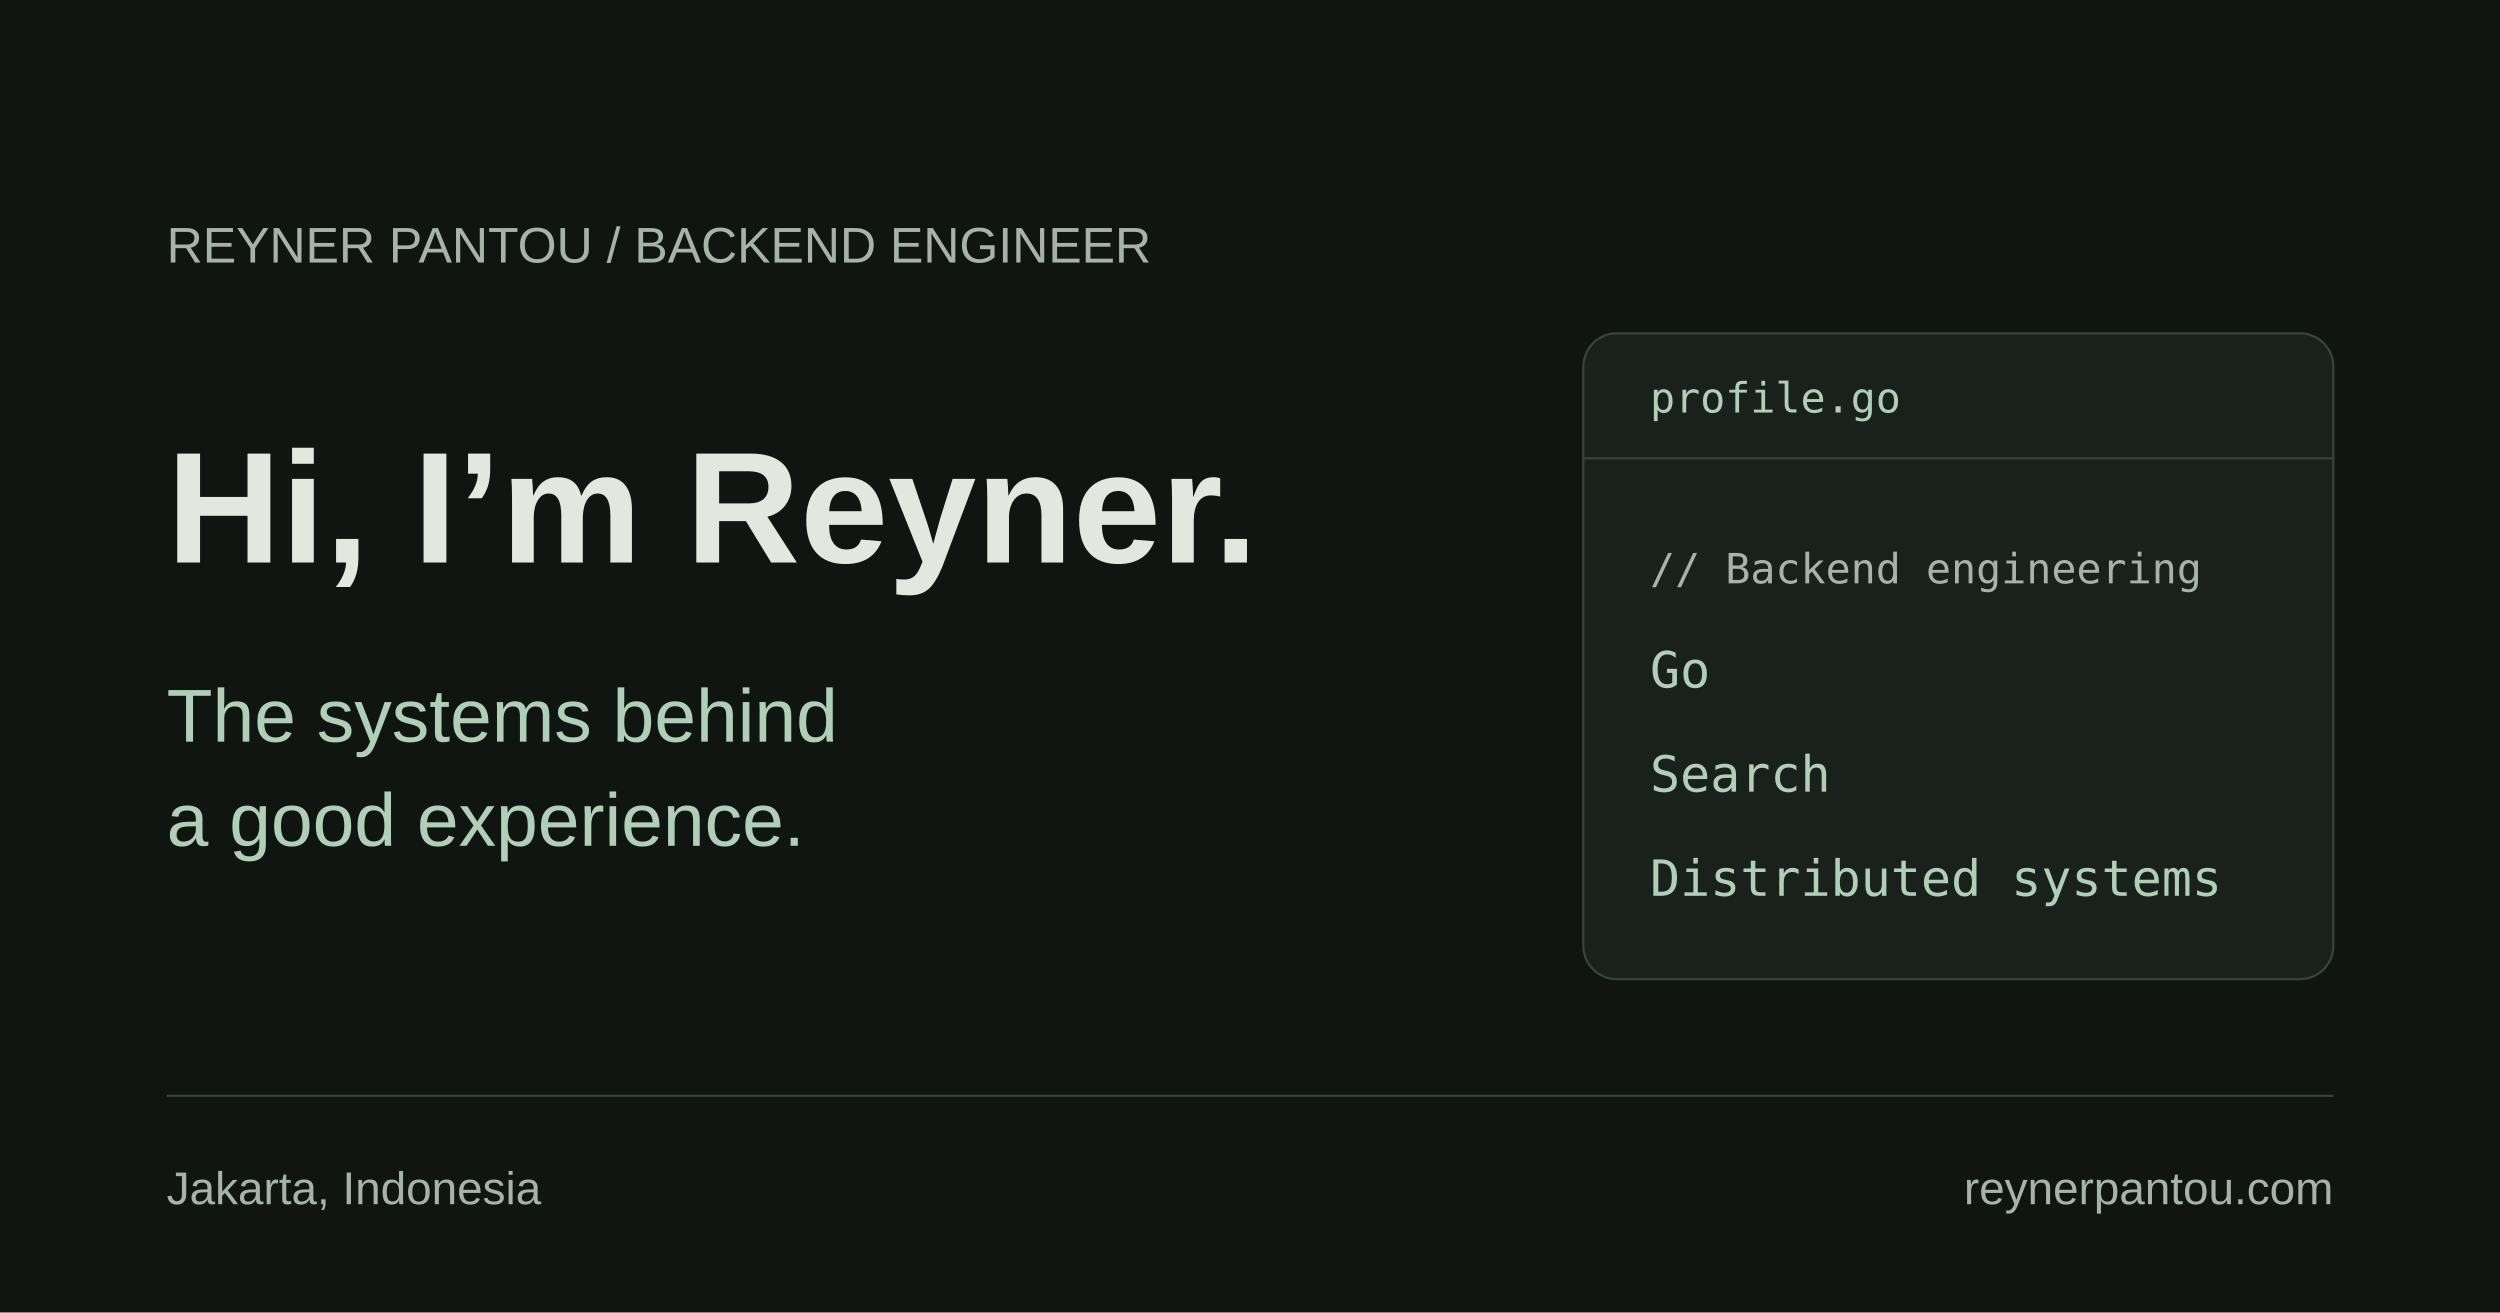
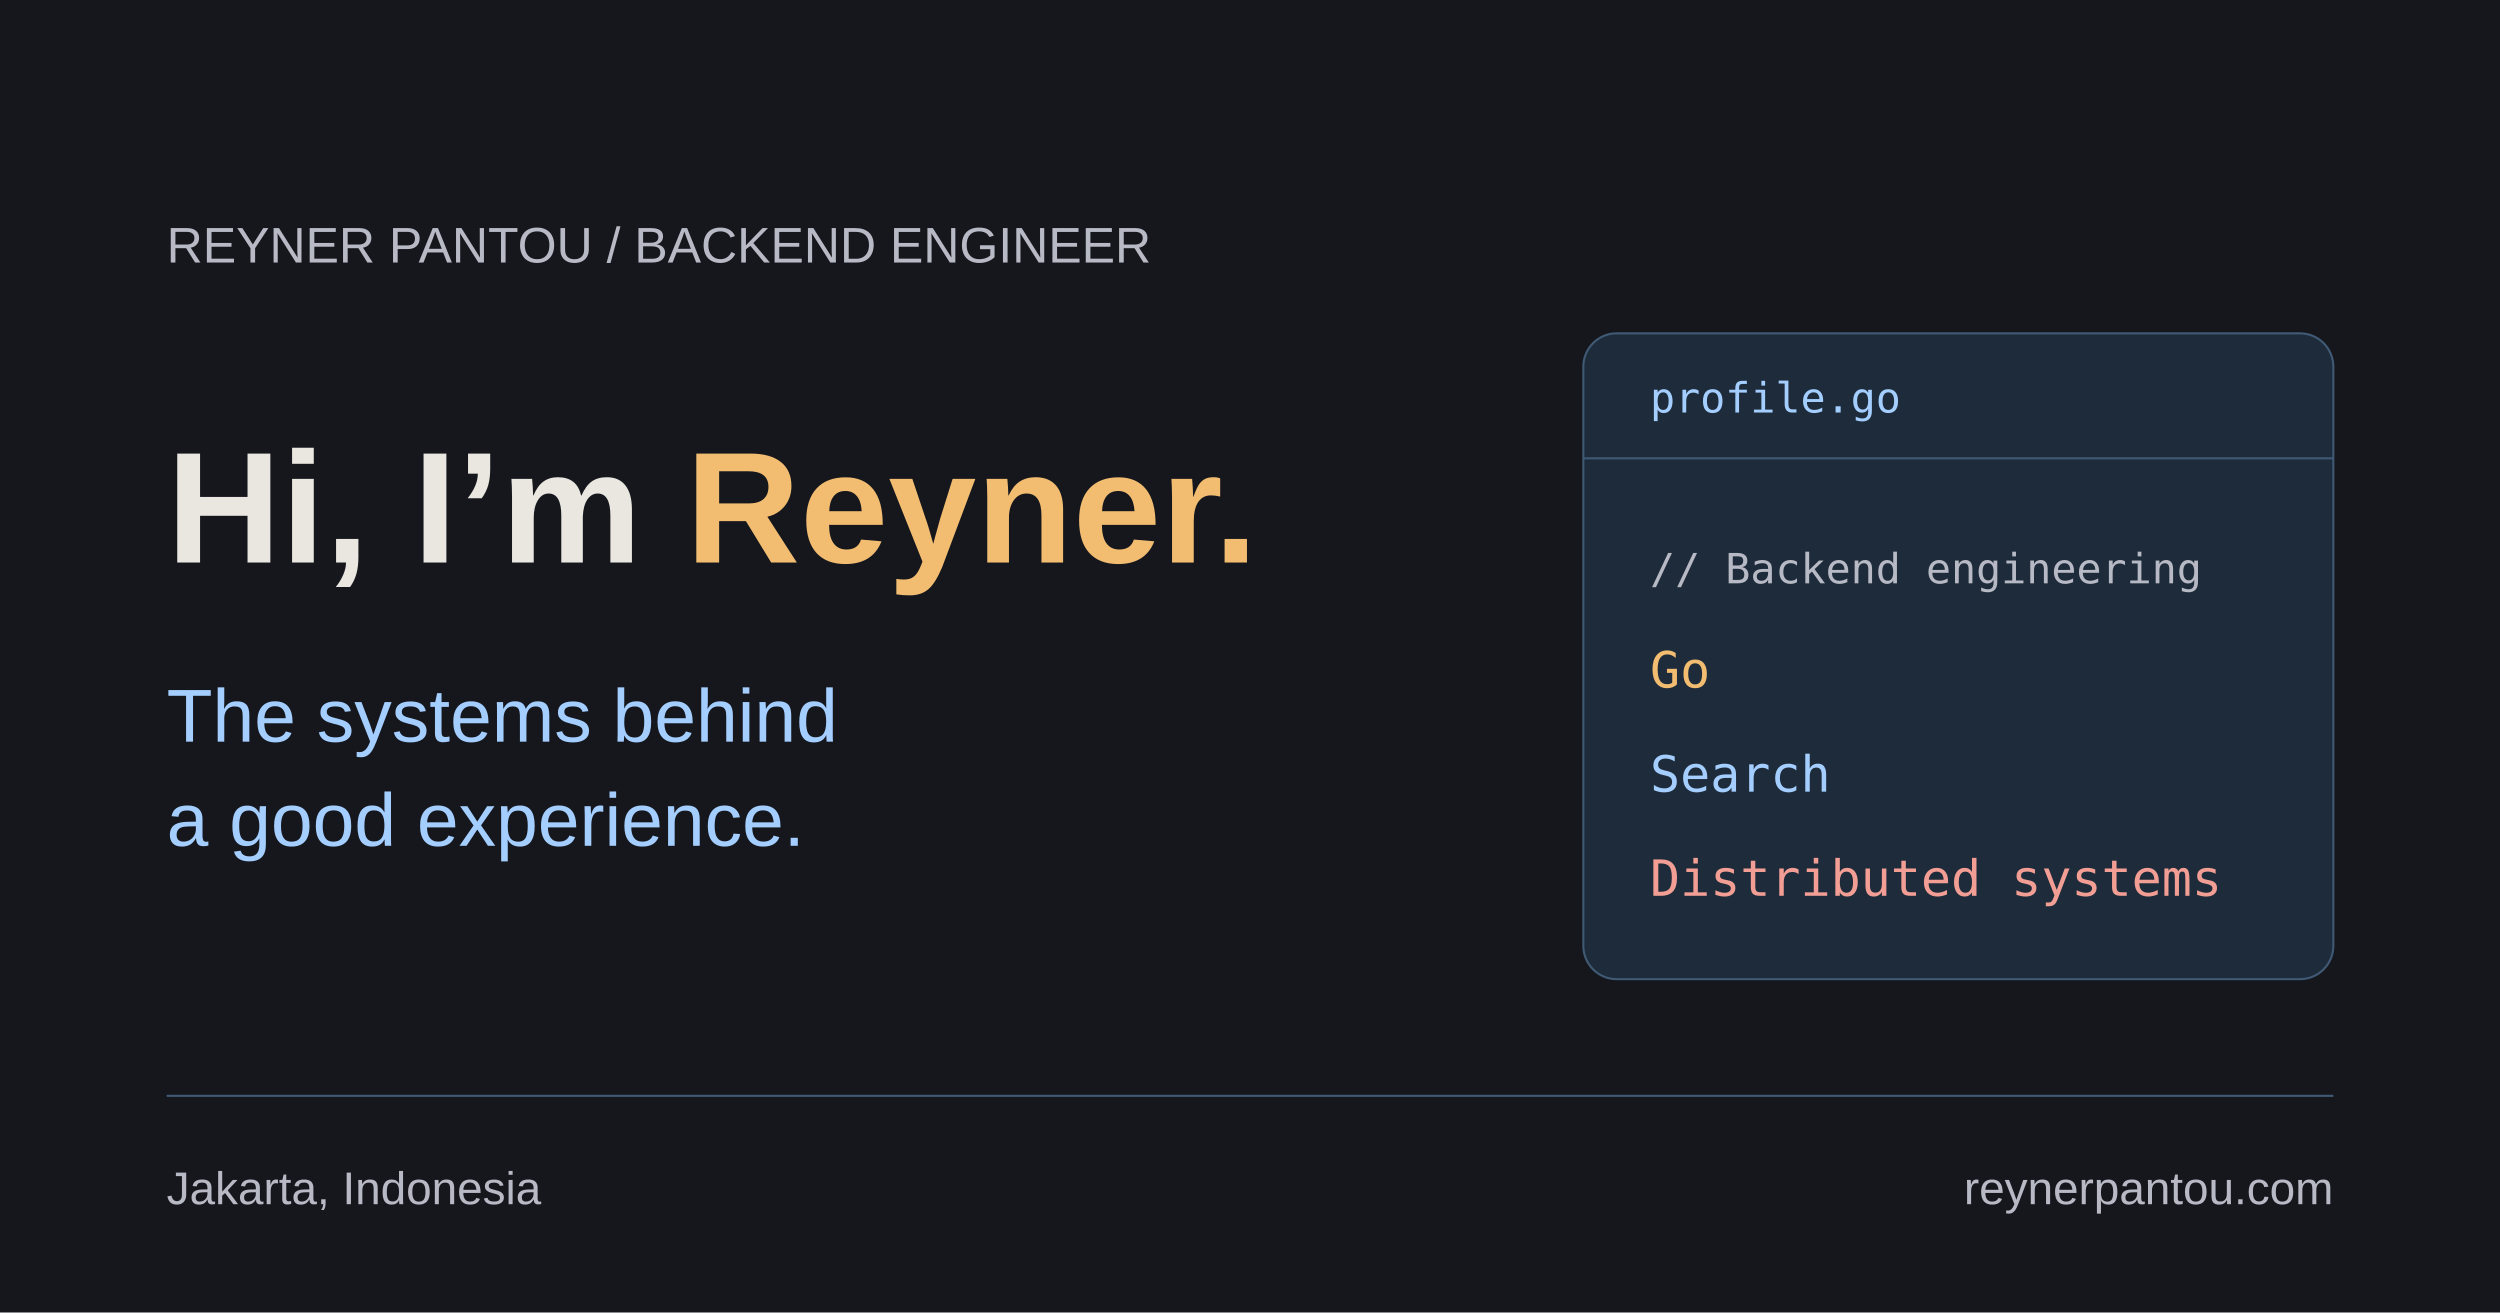
<svg xmlns="http://www.w3.org/2000/svg" width="1200" height="630" viewBox="0 0 1200 630">
-   <rect width="1200" height="630" fill="#111512" />
-   <rect x="760" y="160" width="360" height="310" rx="16" fill="#1a211c" stroke="#39463c" />
-   <path d="M760 220h360" stroke="#39463c" />
-   <text x="792" y="198" font-family="monospace" font-size="20" fill="#b0cfb7">profile.go</text>
-   <text x="792" y="280" font-family="monospace" font-size="20" fill="#a7b3a9">// Backend engineering</text>
-   <text x="792" y="330" font-family="monospace" font-size="24" fill="#b0cfb7">Go</text>
-   <text x="792" y="380" font-family="monospace" font-size="24" fill="#b0cfb7">Search</text>
-   <text x="792" y="430" font-family="monospace" font-size="24" fill="#b0cfb7">Distributed systems</text>
-   <text x="80" y="126" font-family="Arial,sans-serif" font-size="24" fill="#a7b3a9">REYNER PANTOU / BACKEND ENGINEER</text>
-   <text x="80" y="270" font-family="Arial,sans-serif" font-weight="600" font-size="76" fill="#e2e7df">Hi, I’m Reyner.</text>
-   <text x="80" y="356" font-family="Arial,sans-serif" font-size="36" fill="#b0cfb7">The systems behind</text>
-   <text x="80" y="406" font-family="Arial,sans-serif" font-size="36" fill="#b0cfb7">a good experience.</text>
-   <path d="M80 526h1040" stroke="#39463c" />
-   <text x="80" y="578" font-family="Arial,sans-serif" font-size="22" fill="#a7b3a9">Jakarta, Indonesia</text>
-   <text x="1120" y="578" text-anchor="end" font-family="Arial,sans-serif" font-size="22" fill="#a7b3a9">reynerpantou.com</text>
+   <rect width="1200" height="630" fill="#15171d" />
+   <rect x="760" y="160" width="360" height="310" rx="16" fill="#1d2b3a" stroke="#405a75" />
+   <path d="M760 220h360" stroke="#405a75" />
+   <text x="792" y="198" font-family="monospace" font-size="20" fill="#a4ceff">profile.go</text>
+   <text x="792" y="280" font-family="monospace" font-size="20" fill="#b7b9c4">// Backend engineering</text>
+   <text x="792" y="330" font-family="monospace" font-size="24" fill="#f2bd71">Go</text>
+   <text x="792" y="380" font-family="monospace" font-size="24" fill="#a4ceff">Search</text>
+   <text x="792" y="430" font-family="monospace" font-size="24" fill="#f39e94">Distributed systems</text>
+   <text x="80" y="126" font-family="Arial,sans-serif" font-size="24" fill="#b7b9c4">REYNER PANTOU / BACKEND ENGINEER</text>
+   <text x="80" y="270" font-family="Arial,sans-serif" font-weight="600" font-size="76" fill="#eae7e1">Hi, I’m <tspan fill="#f2bd71">Reyner.</tspan>
+   </text>
+   <text x="80" y="356" font-family="Arial,sans-serif" font-size="36" fill="#a4ceff">The systems behind</text>
+   <text x="80" y="406" font-family="Arial,sans-serif" font-size="36" fill="#a4ceff">a good experience.</text>
+   <path d="M80 526h1040" stroke="#405a75" />
+   <text x="80" y="578" font-family="Arial,sans-serif" font-size="22" fill="#b7b9c4">Jakarta, Indonesia</text>
+   <text x="1120" y="578" text-anchor="end" font-family="Arial,sans-serif" font-size="22" fill="#b7b9c4">reynerpantou.com</text>
</svg>
